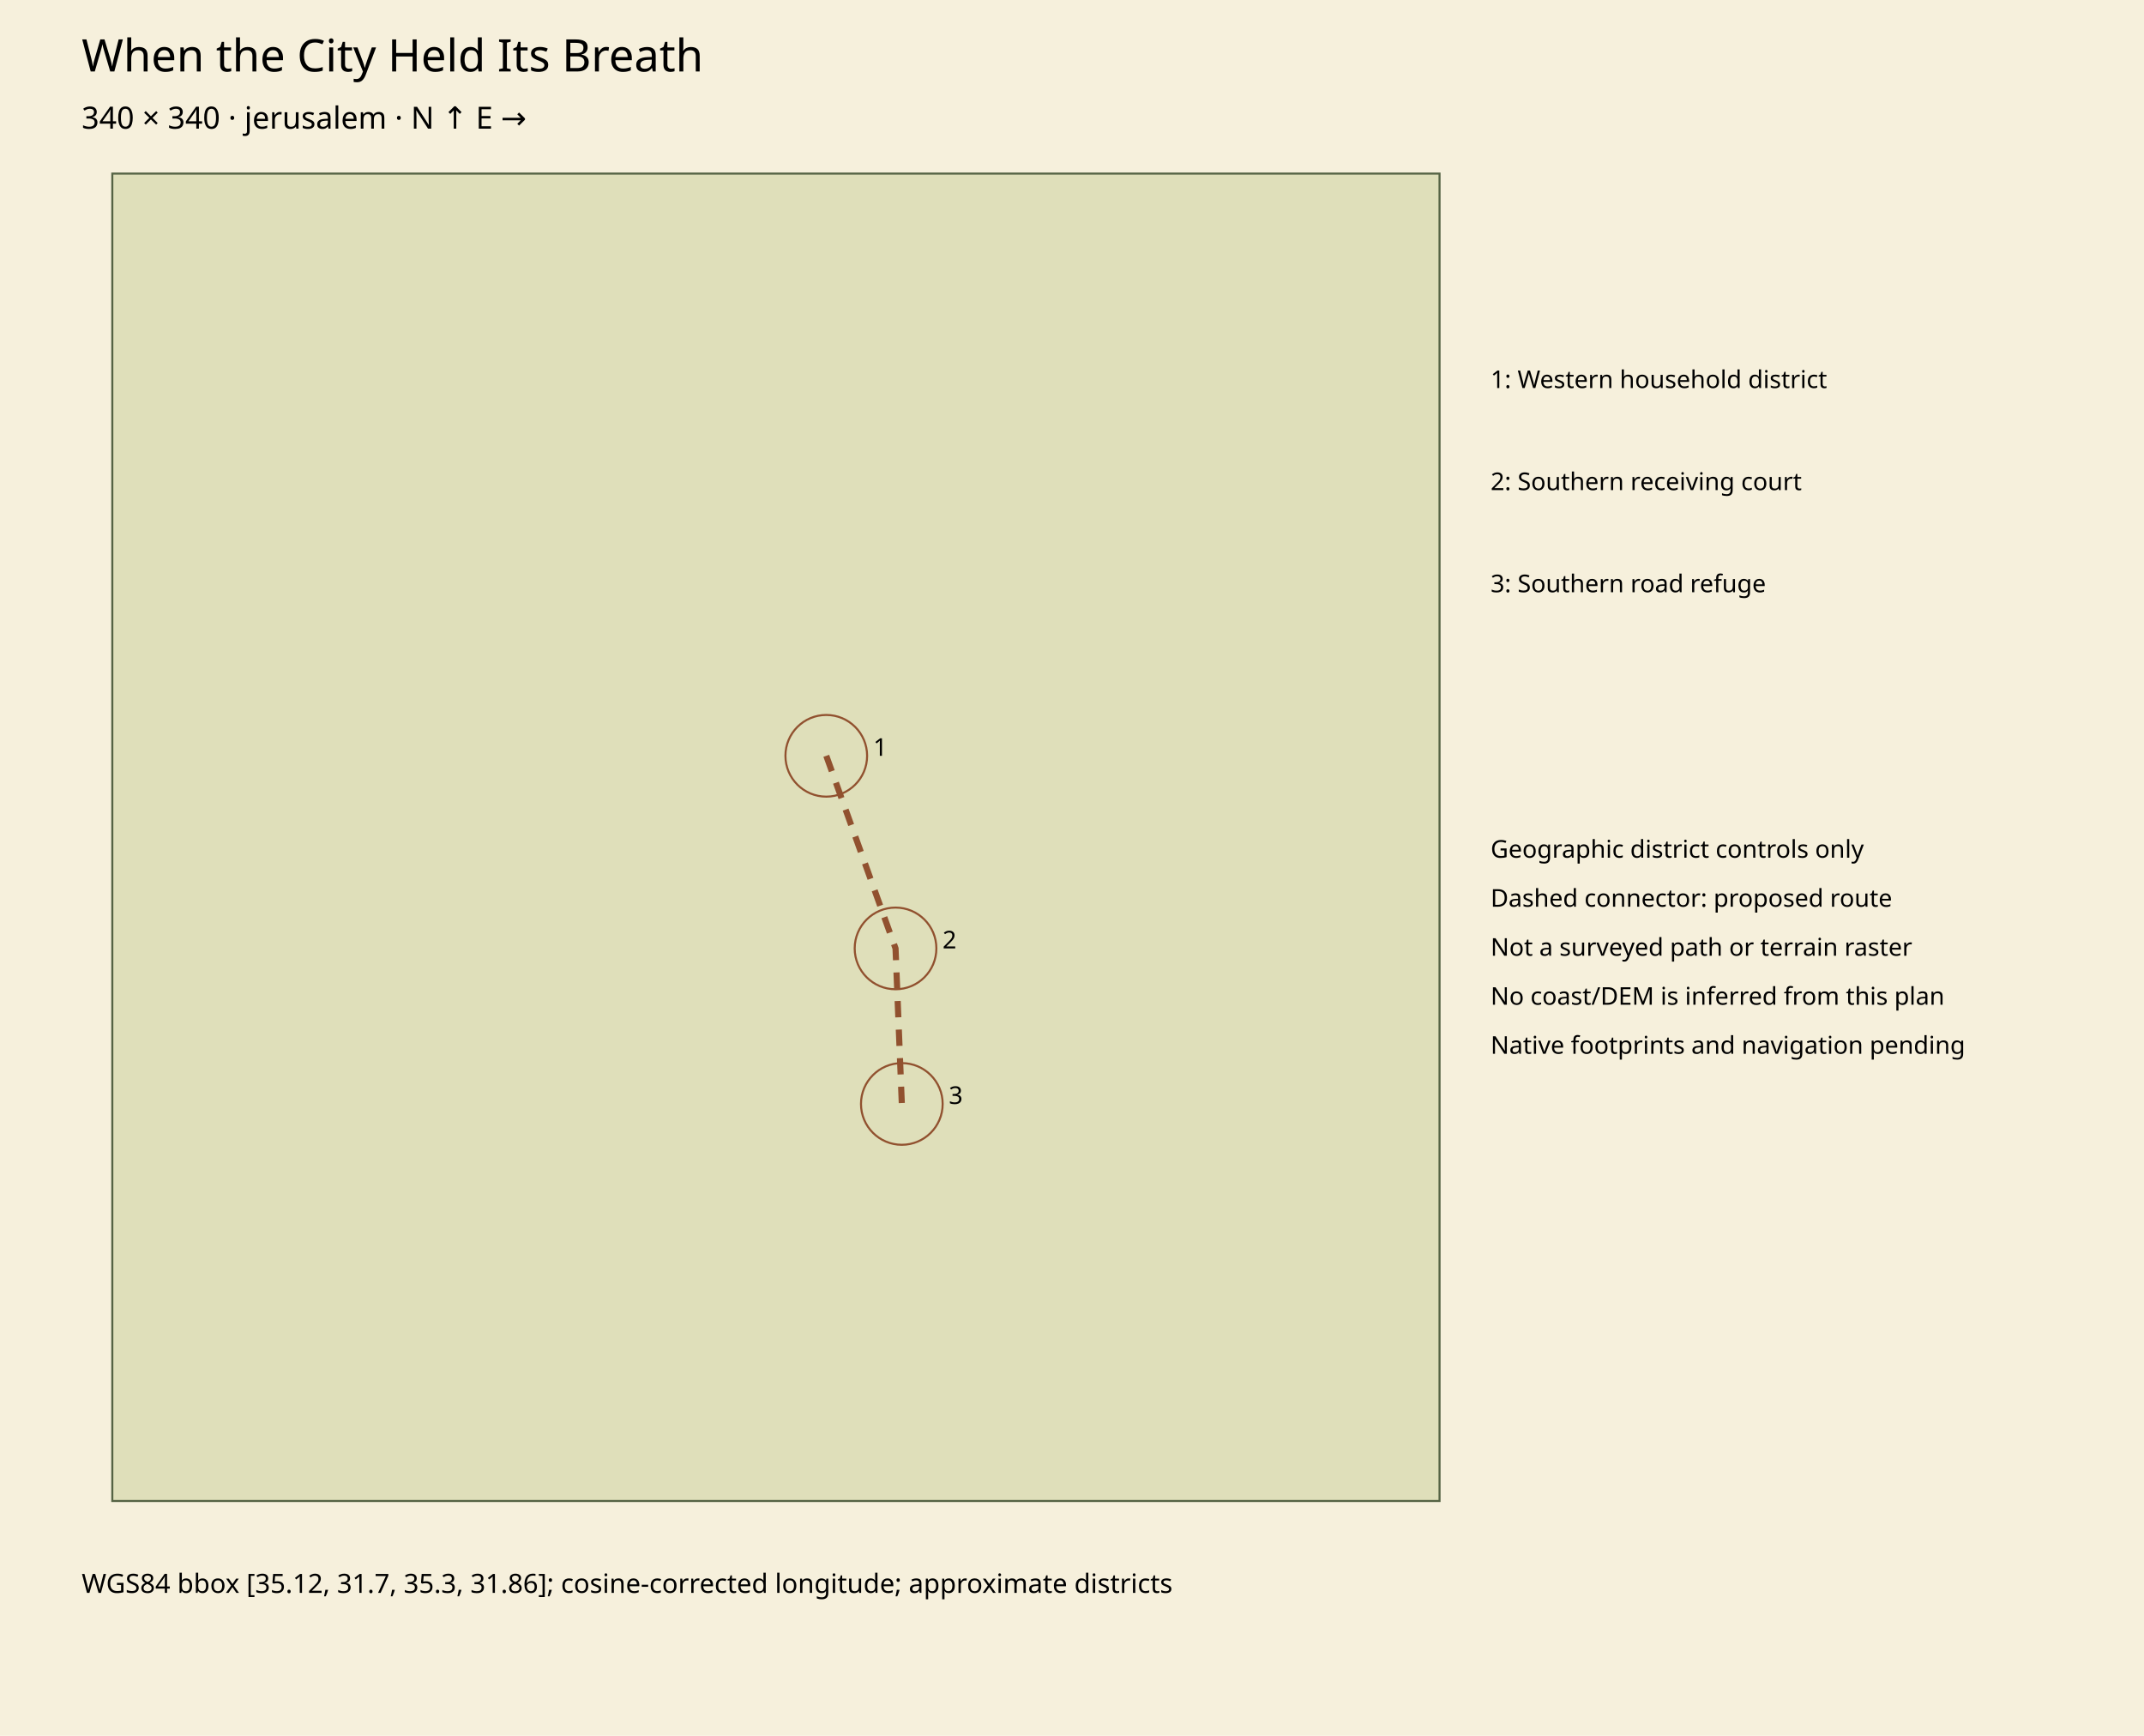
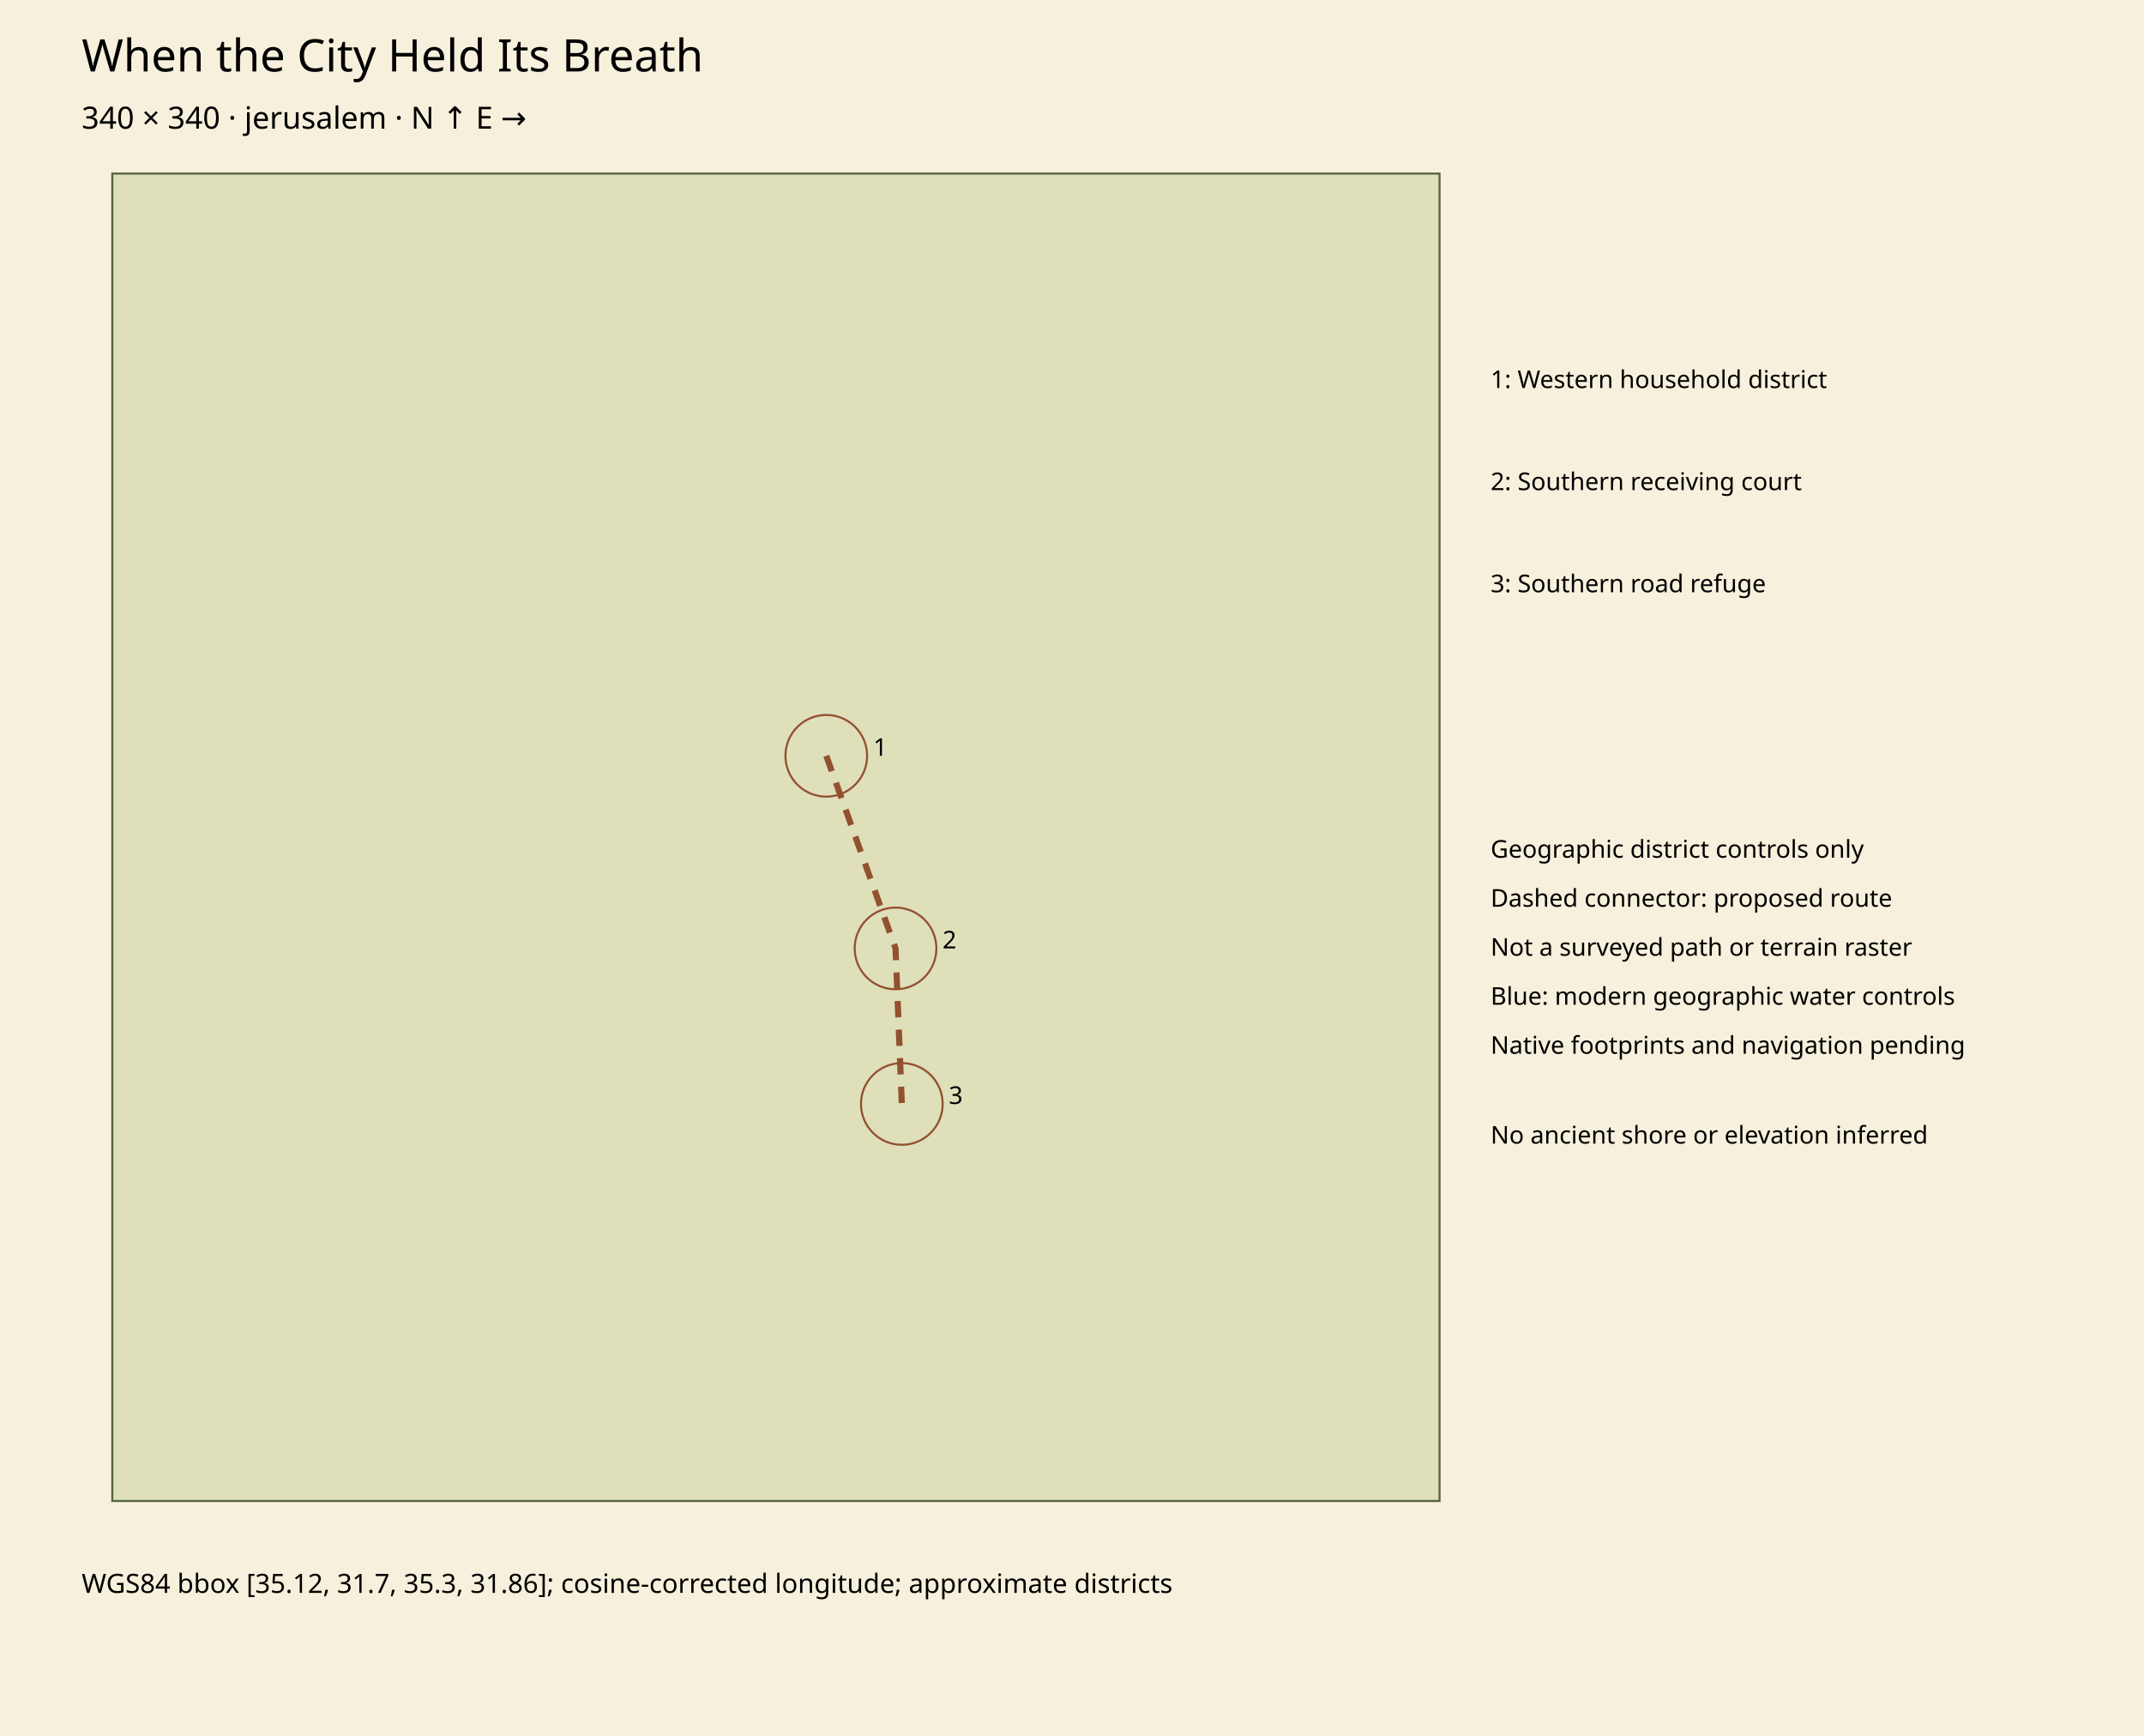
<svg xmlns="http://www.w3.org/2000/svg" viewBox="0 0 1050 850" role="img" aria-label="When the City Held Its Breath geographic districts">
  <rect width="1050" height="850" fill="#f6f0dc" />
  <rect x="55" y="85" width="650" height="650" fill="#dfdfba" stroke="#556344" />
  <text x="40" y="35" font-family="sans-serif" font-size="22">When the City Held Its Breath</text>
  <text x="40" y="63" font-family="sans-serif" font-size="15">340 × 340 · jerusalem · N ↑ E →</text>
  <polyline points="404.66,370.10 438.58,464.42 441.66,540.58" fill="none" stroke="#91512f" stroke-width="3" stroke-dasharray="8 6" />
  <circle cx="404.66" cy="370.10" r="20" fill="none" stroke="#91512f" />
  <text x="427.66" y="370.10" font-family="sans-serif">1</text>
  <text x="730" y="190" font-family="sans-serif" font-size="12">1: Western household district</text>
  <circle cx="438.58" cy="464.42" r="20" fill="none" stroke="#91512f" />
  <text x="461.58" y="464.42" font-family="sans-serif">2</text>
  <text x="730" y="240" font-family="sans-serif" font-size="12">2: Southern receiving court</text>
  <circle cx="441.66" cy="540.58" r="20" fill="none" stroke="#91512f" />
  <text x="464.66" y="540.58" font-family="sans-serif">3</text>
  <text x="730" y="290" font-family="sans-serif" font-size="12">3: Southern road refuge</text>
  <text x="730" y="420" font-family="sans-serif" font-size="12">Geographic district controls only</text>
  <text x="730" y="444" font-family="sans-serif" font-size="12">Dashed connector: proposed route</text>
  <text x="730" y="468" font-family="sans-serif" font-size="12">Not a surveyed path or terrain raster</text>
-   <text x="730" y="492" font-family="sans-serif" font-size="12">No coast/DEM is inferred from this plan</text>
+   <text x="730" y="492" font-family="sans-serif" font-size="12">Blue: modern geographic water controls</text>
  <text x="730" y="516" font-family="sans-serif" font-size="12">Native footprints and navigation pending</text>
+   <text x="730" y="560" font-family="sans-serif" font-size="12">No ancient shore or elevation inferred</text>
  <text x="40" y="780" font-family="sans-serif" font-size="13">WGS84 bbox [35.12, 31.7, 35.3, 31.86]; cosine-corrected longitude; approximate districts</text>
</svg>
